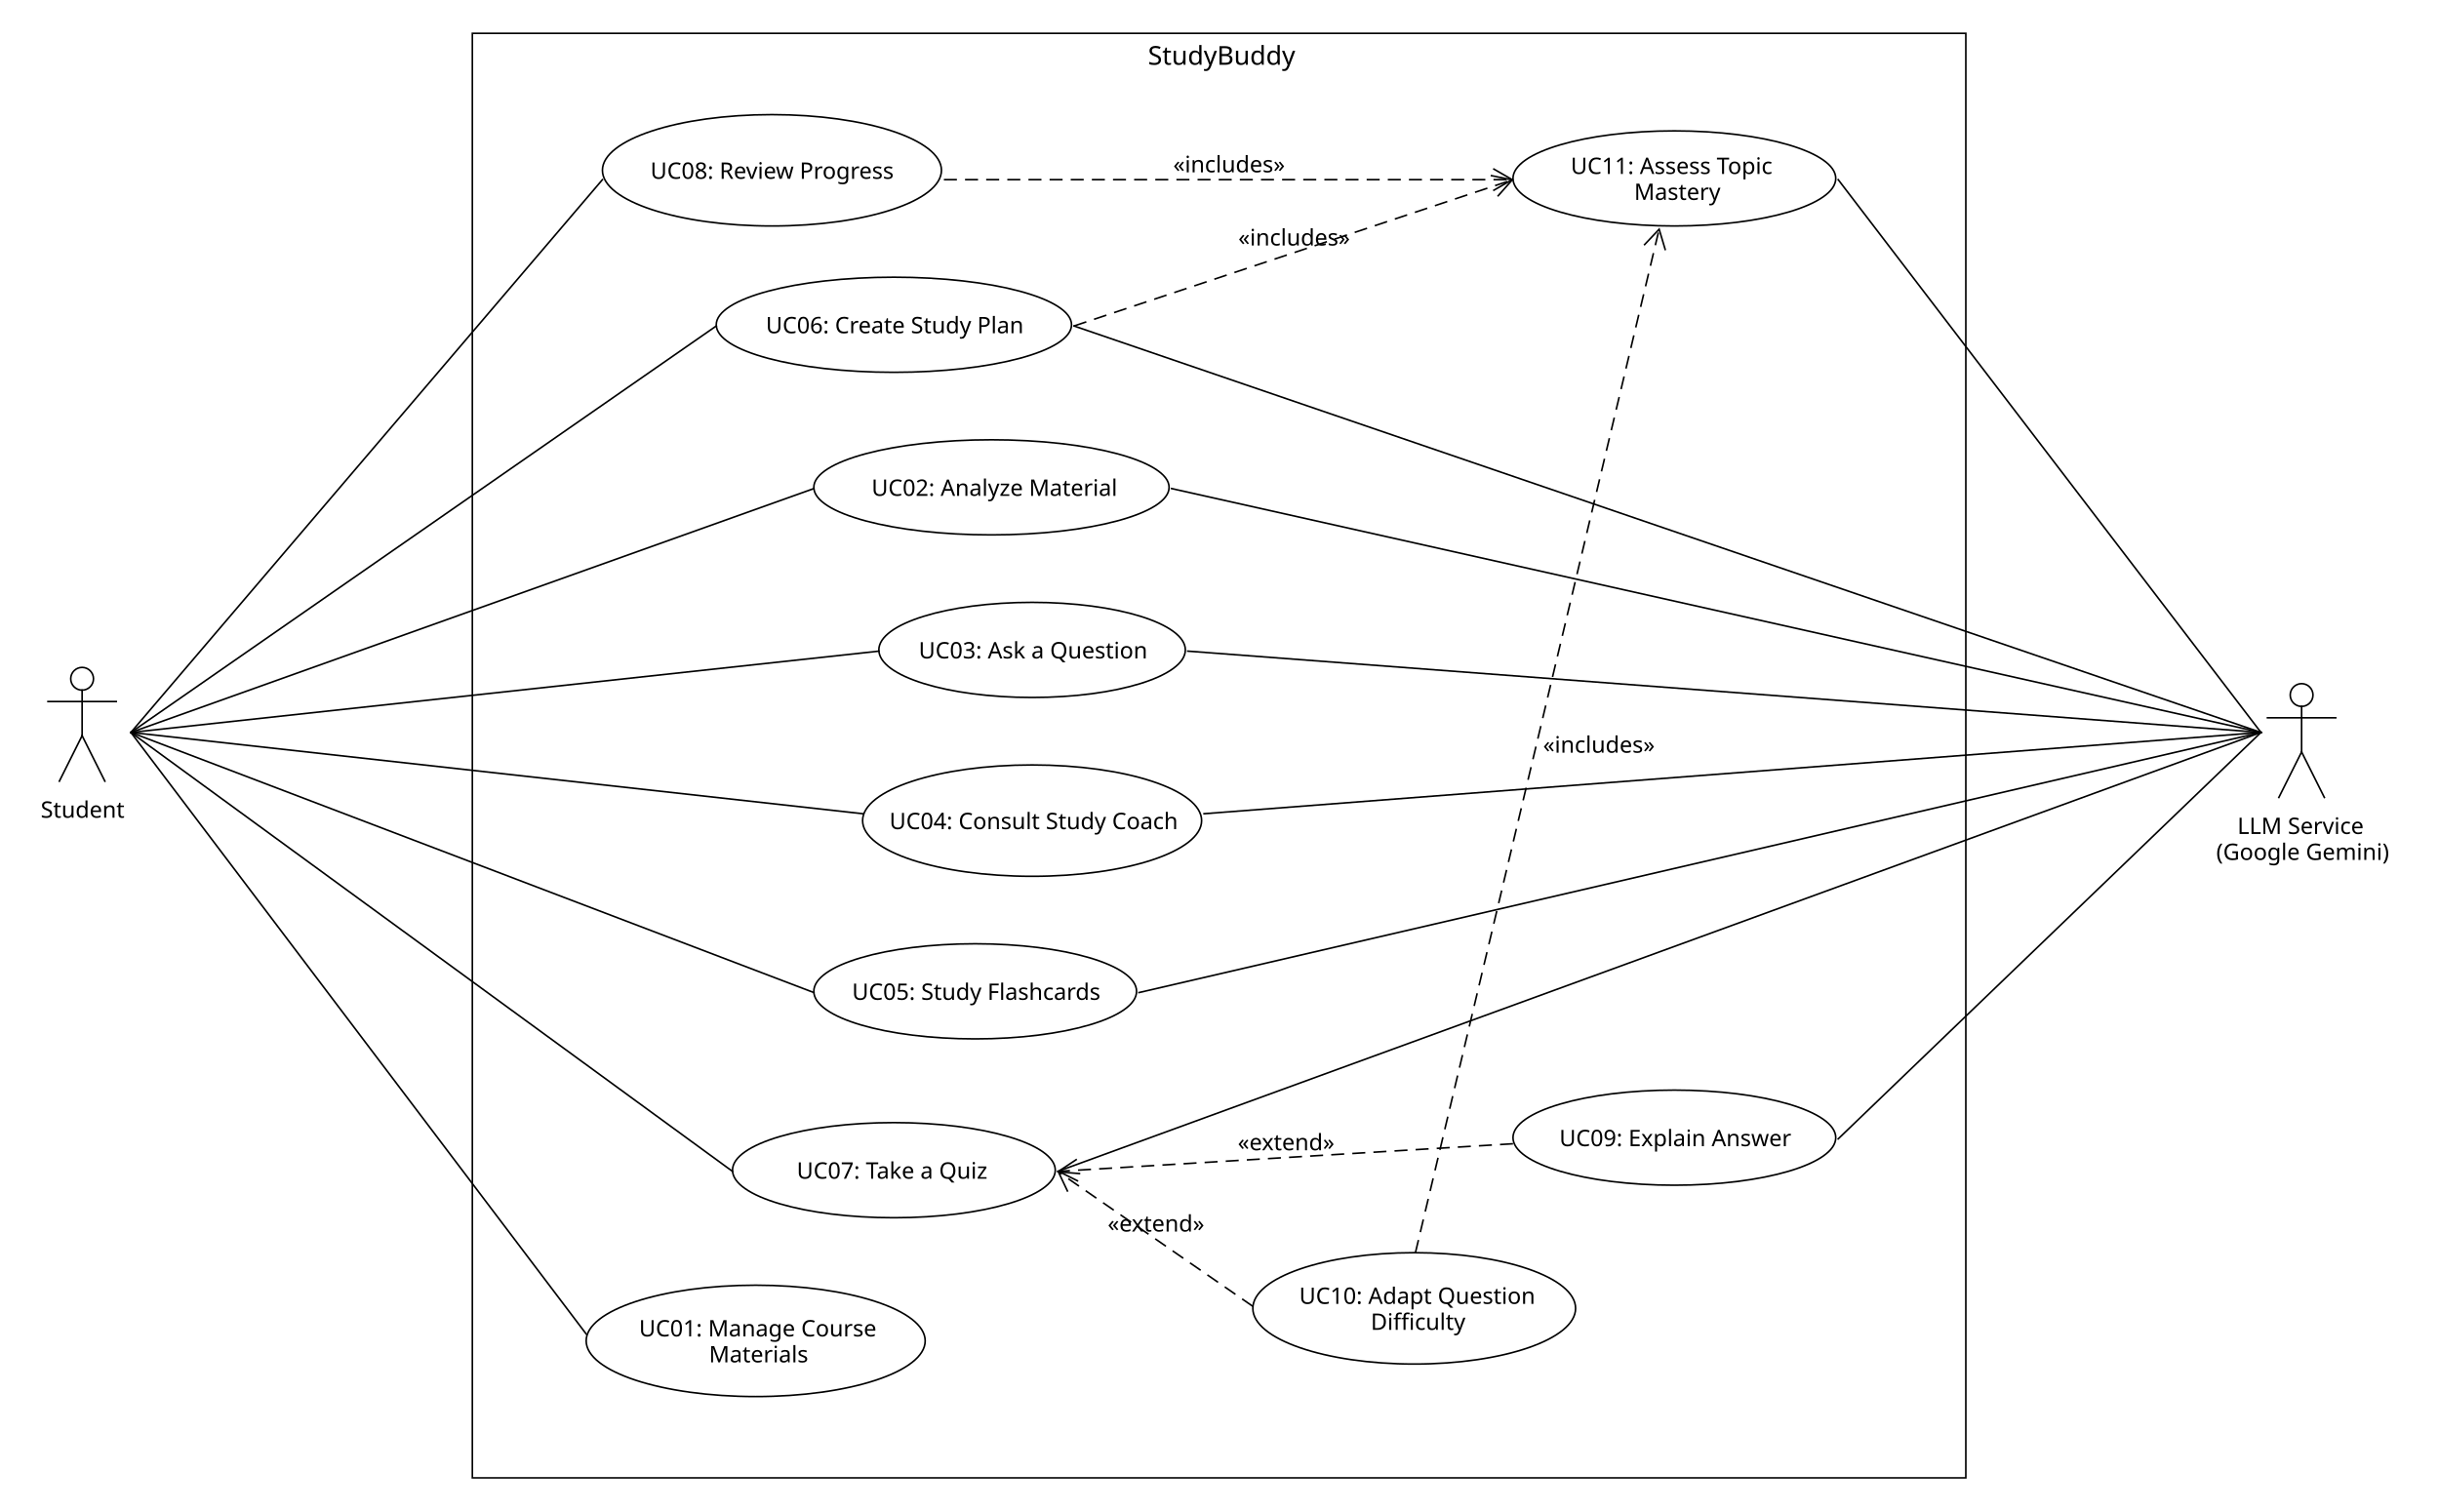
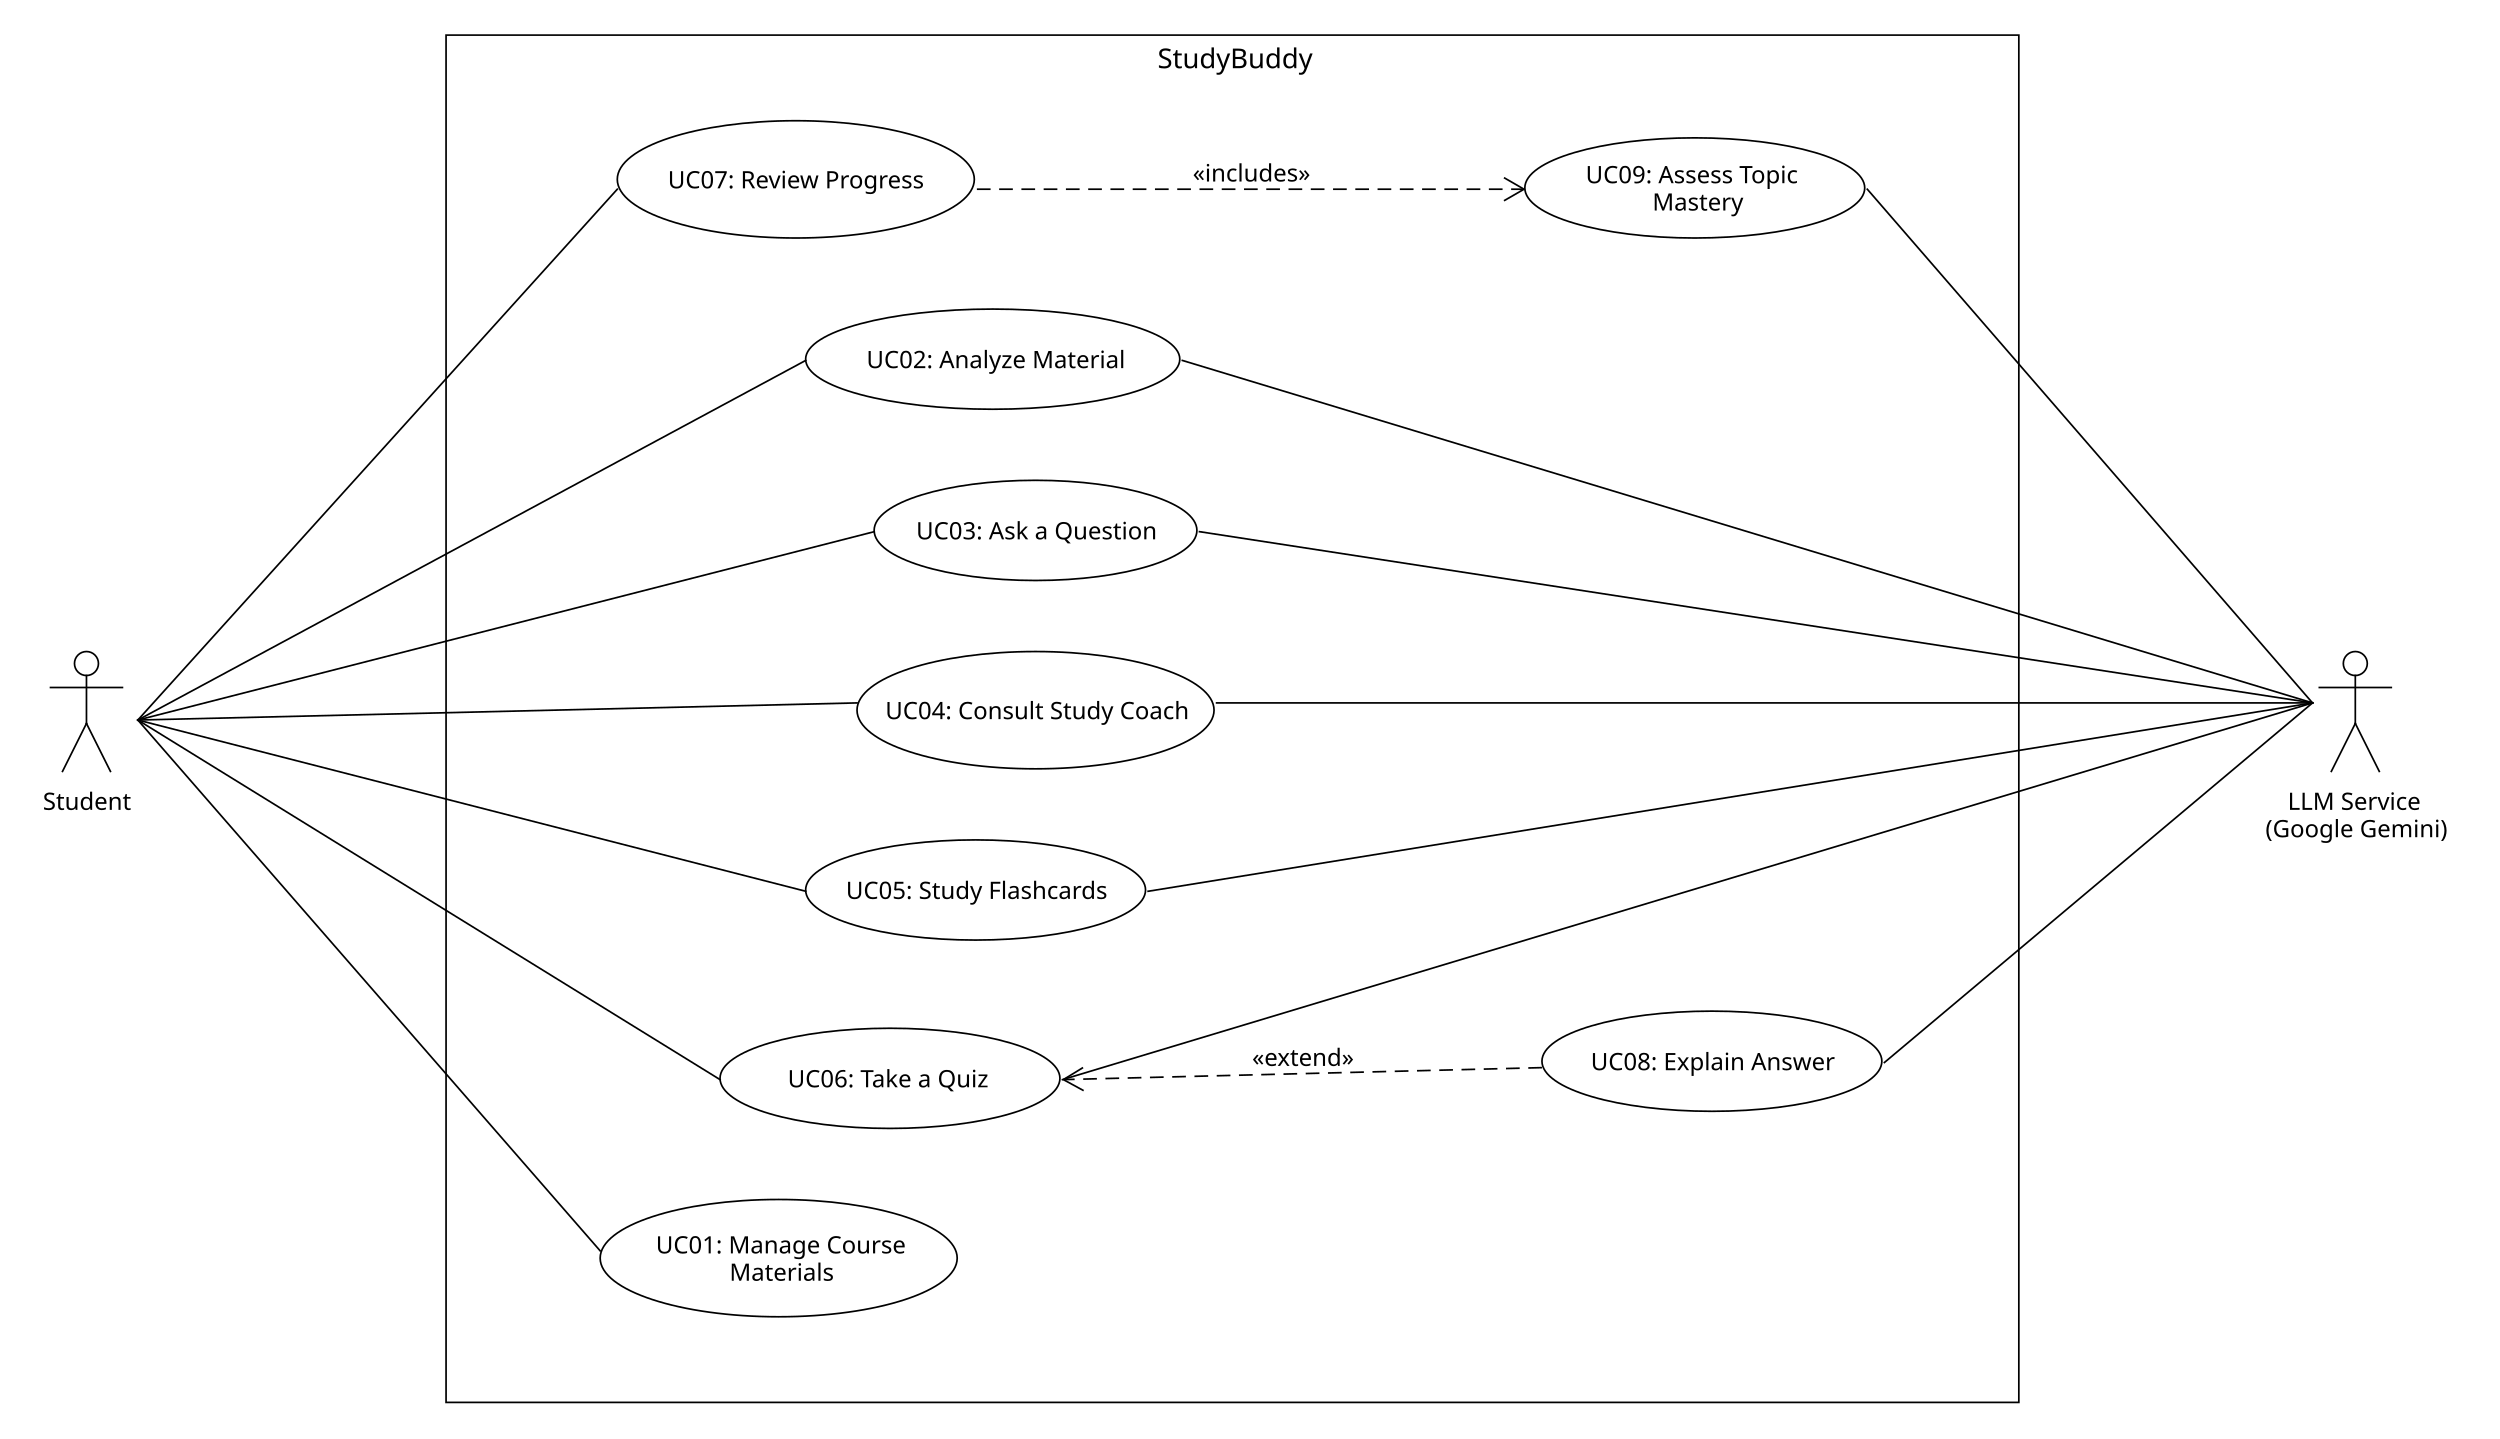
- <svg xmlns="http://www.w3.org/2000/svg" fill-opacity="1" color-rendering="auto" color-interpolation="auto" text-rendering="auto" stroke="black" stroke-linecap="square" width="1500" stroke-miterlimit="10" shape-rendering="auto" stroke-opacity="1" fill="black" stroke-dasharray="none" font-weight="normal" stroke-width="1" viewBox="700 510 1500 930" height="930" font-family="'Dialog'" font-style="normal" stroke-linejoin="miter" font-size="12px" stroke-dashoffset="0" image-rendering="auto">
+ <svg xmlns="http://www.w3.org/2000/svg" fill-opacity="1" color-rendering="auto" color-interpolation="auto" text-rendering="auto" stroke="black" stroke-linecap="square" width="1460" stroke-miterlimit="10" shape-rendering="auto" stroke-opacity="1" fill="black" stroke-dasharray="none" font-weight="normal" stroke-width="1" viewBox="410 350 1460 840" height="840" font-family="'Dialog'" font-style="normal" stroke-linejoin="miter" font-size="12px" stroke-dashoffset="0" image-rendering="auto">
  <defs id="genericDefs" />
  <g>
    <defs id="defs1">
      <clipPath clipPathUnits="userSpaceOnUse" id="clipPath1">
        <path d="M0 0 L2147483647 0 L2147483647 2147483647 L0 2147483647 L0 0 Z" />
      </clipPath>
      <clipPath clipPathUnits="userSpaceOnUse" id="clipPath2">
-         <path d="M0 0 L0 70 L200 70 L200 0 Z" />
+         <path d="M0 0 L0 60 L200 60 L200 0 Z" />
      </clipPath>
      <clipPath clipPathUnits="userSpaceOnUse" id="clipPath3">
-         <path d="M0 0 L0 60 L200 60 L200 0 Z" />
+         <path d="M0 0 L0 70 L210 70 L210 0 Z" />
      </clipPath>
      <clipPath clipPathUnits="userSpaceOnUse" id="clipPath4">
-         <path d="M0 0 L0 70 L210 70 L210 0 Z" />
+         <path d="M0 0 L0 60 L190 60 L190 0 Z" />
      </clipPath>
      <clipPath clipPathUnits="userSpaceOnUse" id="clipPath5">
-         <path d="M0 0 L0 60 L190 60 L190 0 Z" />
+         <path d="M0 0 L0 60 L220 60 L220 0 Z" />
      </clipPath>
      <clipPath clipPathUnits="userSpaceOnUse" id="clipPath6">
-         <path d="M0 0 L0 60 L220 60 L220 0 Z" />
+         <path d="M0 0 L0 120 L130 120 L130 0 Z" />
      </clipPath>
      <clipPath clipPathUnits="userSpaceOnUse" id="clipPath7">
-         <path d="M0 0 L0 120 L130 120 L130 0 Z" />
+         <path d="M0 0 L0 110 L60 110 L60 0 Z" />
      </clipPath>
      <clipPath clipPathUnits="userSpaceOnUse" id="clipPath8">
-         <path d="M0 0 L0 110 L60 110 L60 0 Z" />
+         <path d="M0 0 L0 800 L920 800 L920 0 Z" />
      </clipPath>
      <clipPath clipPathUnits="userSpaceOnUse" id="clipPath9">
-         <path d="M0 0 L0 890 L920 890 L920 0 Z" />
+         <path d="M0 0 L0 40 L670 40 L670 0 Z" />
      </clipPath>
      <clipPath clipPathUnits="userSpaceOnUse" id="clipPath10">
-         <path d="M0 0 L0 80 L680 80 L680 0 Z" />
+         <path d="M0 0 L0 240 L280 240 L280 0 Z" />
      </clipPath>
      <clipPath clipPathUnits="userSpaceOnUse" id="clipPath11">
-         <path d="M0 0 L0 660 L180 660 L180 0 Z" />
+         <path d="M0 0 L0 250 L760 250 L760 0 Z" />
      </clipPath>
      <clipPath clipPathUnits="userSpaceOnUse" id="clipPath12">
-         <path d="M0 0 L0 120 L150 120 L150 0 Z" />
+         <path d="M0 0 L0 140 L710 140 L710 0 Z" />
      </clipPath>
      <clipPath clipPathUnits="userSpaceOnUse" id="clipPath13">
-         <path d="M0 0 L0 280 L290 280 L290 0 Z" />
+         <path d="M0 0 L0 130 L680 130 L680 0 Z" />
      </clipPath>
      <clipPath clipPathUnits="userSpaceOnUse" id="clipPath14">
-         <path d="M0 0 L0 300 L770 300 L770 0 Z" />
+         <path d="M0 0 L0 230 L690 230 L690 0 Z" />
      </clipPath>
      <clipPath clipPathUnits="userSpaceOnUse" id="clipPath15">
-         <path d="M0 0 L0 190 L720 190 L720 0 Z" />
+         <path d="M0 0 L0 330 L290 330 L290 0 Z" />
      </clipPath>
      <clipPath clipPathUnits="userSpaceOnUse" id="clipPath16">
-         <path d="M0 0 L0 80 L690 80 L690 0 Z" />
+         <path d="M0 0 L0 40 L350 40 L350 0 Z" />
      </clipPath>
      <clipPath clipPathUnits="userSpaceOnUse" id="clipPath17">
-         <path d="M0 0 L0 180 L700 180 L700 0 Z" />
+         <path d="M0 0 L0 340 L310 340 L310 0 Z" />
      </clipPath>
      <clipPath clipPathUnits="userSpaceOnUse" id="clipPath18">
-         <path d="M0 0 L0 120 L300 120 L300 0 Z" />
+         <path d="M0 0 L0 240 L420 240 L420 0 Z" />
      </clipPath>
      <clipPath clipPathUnits="userSpaceOnUse" id="clipPath19">
-         <path d="M0 0 L0 370 L290 370 L290 0 Z" />
+         <path d="M0 0 L0 140 L460 140 L460 0 Z" />
      </clipPath>
      <clipPath clipPathUnits="userSpaceOnUse" id="clipPath20">
-         <path d="M0 0 L0 40 L380 40 L380 0 Z" />
+         <path d="M0 0 L0 50 L450 50 L450 0 Z" />
      </clipPath>
      <clipPath clipPathUnits="userSpaceOnUse" id="clipPath21">
-         <path d="M0 0 L0 280 L760 280 L760 0 Z" />
+         <path d="M0 0 L0 130 L420 130 L420 0 Z" />
      </clipPath>
      <clipPath clipPathUnits="userSpaceOnUse" id="clipPath22">
-         <path d="M0 0 L0 370 L320 370 L320 0 Z" />
+         <path d="M0 0 L0 240 L370 240 L370 0 Z" />
      </clipPath>
      <clipPath clipPathUnits="userSpaceOnUse" id="clipPath23">
-         <path d="M0 0 L0 280 L390 280 L390 0 Z" />
+         <path d="M0 0 L0 340 L300 340 L300 0 Z" />
      </clipPath>
      <clipPath clipPathUnits="userSpaceOnUse" id="clipPath24">
-         <path d="M0 0 L0 180 L450 180 L450 0 Z" />
-       </clipPath>
-       <clipPath clipPathUnits="userSpaceOnUse" id="clipPath25">
-         <path d="M0 0 L0 80 L490 80 L490 0 Z" />
-       </clipPath>
-       <clipPath clipPathUnits="userSpaceOnUse" id="clipPath26">
-         <path d="M0 0 L0 80 L480 80 L480 0 Z" />
-       </clipPath>
-       <clipPath clipPathUnits="userSpaceOnUse" id="clipPath27">
-         <path d="M0 0 L0 190 L450 190 L450 0 Z" />
-       </clipPath>
-       <clipPath clipPathUnits="userSpaceOnUse" id="clipPath28">
-         <path d="M0 0 L0 300 L400 300 L400 0 Z" />
-       </clipPath>
-       <clipPath clipPathUnits="userSpaceOnUse" id="clipPath29">
-         <path d="M0 0 L0 400 L310 400 L310 0 Z" />
-       </clipPath>
-       <clipPath clipPathUnits="userSpaceOnUse" id="clipPath30">
-         <path d="M0 0 L0 50 L310 50 L310 0 Z" />
+         <path d="M0 0 L0 40 L310 40 L310 0 Z" />
      </clipPath>
    </defs>
-     <g fill="rgb(255,255,255)" fill-opacity="0" transform="translate(1470,1280)" stroke-opacity="0" stroke="rgb(255,255,255)">
-       <ellipse rx="99.25" ry="34.25" clip-path="url(#clipPath2)" cx="99.75" cy="34.75" stroke="none" />
-     </g>
-     <g transform="translate(1470,1280)">
-       <ellipse rx="99.25" fill="none" ry="34.25" clip-path="url(#clipPath2)" cx="99.75" cy="34.75" />
-       <text x="29" font-size="14px" y="32" clip-path="url(#clipPath2)" font-family="sans-serif" stroke="none" xml:space="preserve">UC10: Adapt Question</text>
-       <text x="73" font-size="14px" y="47.965" clip-path="url(#clipPath2)" font-family="sans-serif" stroke="none" xml:space="preserve">Difficulty</text>
-     </g>
-     <g fill="rgb(255,255,255)" fill-opacity="0" transform="translate(1630,1180)" stroke-opacity="0" stroke="rgb(255,255,255)">
-       <ellipse rx="99.25" ry="29.25" clip-path="url(#clipPath3)" cx="99.75" cy="29.75" stroke="none" />
-     </g>
-     <g transform="translate(1630,1180)">
-       <ellipse rx="99.25" fill="none" ry="29.25" clip-path="url(#clipPath3)" cx="99.75" cy="29.75" />
-       <text x="29" font-size="14px" y="34.983" clip-path="url(#clipPath3)" font-family="sans-serif" stroke="none" xml:space="preserve">UC09: Explain Answer</text>
-     </g>
-     <g fill="rgb(255,255,255)" fill-opacity="0" transform="translate(1630,590)" stroke-opacity="0" stroke="rgb(255,255,255)">
-       <ellipse rx="99.25" ry="29.25" clip-path="url(#clipPath3)" cx="99.75" cy="29.75" stroke="none" />
-     </g>
-     <g transform="translate(1630,590)">
-       <ellipse rx="99.25" fill="none" ry="29.25" clip-path="url(#clipPath3)" cx="99.75" cy="29.75" />
-       <text x="36" font-size="14px" y="27" clip-path="url(#clipPath3)" font-family="sans-serif" stroke="none" xml:space="preserve">UC11: Assess Topic</text>
-       <text x="75" font-size="14px" y="42.965" clip-path="url(#clipPath3)" font-family="sans-serif" stroke="none" xml:space="preserve">Mastery</text>
-     </g>
-     <g fill="rgb(255,255,255)" fill-opacity="0" transform="translate(1060,1300)" stroke-opacity="0" stroke="rgb(255,255,255)">
-       <ellipse rx="104.25" ry="34.25" clip-path="url(#clipPath4)" cx="104.75" cy="34.75" stroke="none" />
-     </g>
-     <g transform="translate(1060,1300)">
-       <ellipse rx="104.25" fill="none" ry="34.25" clip-path="url(#clipPath4)" cx="104.75" cy="34.75" />
-       <text x="33" font-size="14px" y="32" clip-path="url(#clipPath4)" font-family="sans-serif" stroke="none" xml:space="preserve">UC01: Manage Course</text>
-       <text x="76" font-size="14px" y="47.965" clip-path="url(#clipPath4)" font-family="sans-serif" stroke="none" xml:space="preserve">Materials</text>
-     </g>
-     <g fill="rgb(255,255,255)" fill-opacity="0" transform="translate(1150,1200)" stroke-opacity="0" stroke="rgb(255,255,255)">
-       <ellipse rx="99.25" ry="29.25" clip-path="url(#clipPath3)" cx="99.75" cy="29.75" stroke="none" />
-     </g>
-     <g transform="translate(1150,1200)">
-       <ellipse rx="99.25" fill="none" ry="29.25" clip-path="url(#clipPath3)" cx="99.75" cy="29.75" />
-       <text x="40" font-size="14px" y="34.983" clip-path="url(#clipPath3)" font-family="sans-serif" stroke="none" xml:space="preserve">UC07: Take a Quiz</text>
-     </g>
-     <g fill="rgb(255,255,255)" fill-opacity="0" transform="translate(1200,1090)" stroke-opacity="0" stroke="rgb(255,255,255)">
-       <ellipse rx="99.25" ry="29.25" clip-path="url(#clipPath3)" cx="99.75" cy="29.75" stroke="none" />
-     </g>
-     <g transform="translate(1200,1090)">
-       <ellipse rx="99.25" fill="none" ry="29.25" clip-path="url(#clipPath3)" cx="99.75" cy="29.75" />
-       <text x="24" font-size="14px" y="34.983" clip-path="url(#clipPath3)" font-family="sans-serif" stroke="none" xml:space="preserve">UC05: Study Flashcards</text>
-     </g>
-     <g fill="rgb(255,255,255)" fill-opacity="0" transform="translate(1230,980)" stroke-opacity="0" stroke="rgb(255,255,255)">
-       <ellipse rx="104.25" ry="34.25" clip-path="url(#clipPath4)" cx="104.75" cy="34.75" stroke="none" />
-     </g>
-     <g transform="translate(1230,980)">
-       <ellipse rx="104.25" fill="none" ry="34.25" clip-path="url(#clipPath4)" cx="104.75" cy="34.75" />
-       <text x="17" font-size="14px" y="39.983" clip-path="url(#clipPath4)" font-family="sans-serif" stroke="none" xml:space="preserve">UC04: Consult Study Coach</text>
-     </g>
-     <g fill="rgb(255,255,255)" fill-opacity="0" transform="translate(1240,880)" stroke-opacity="0" stroke="rgb(255,255,255)">
-       <ellipse rx="94.25" ry="29.25" clip-path="url(#clipPath5)" cx="94.75" cy="29.75" stroke="none" />
-     </g>
-     <g transform="translate(1240,880)">
-       <ellipse rx="94.25" fill="none" ry="29.25" clip-path="url(#clipPath5)" cx="94.75" cy="29.75" />
-       <text x="25" font-size="14px" y="34.983" clip-path="url(#clipPath5)" font-family="sans-serif" stroke="none" xml:space="preserve">UC03: Ask a Question</text>
-     </g>
-     <g fill="rgb(255,255,255)" fill-opacity="0" transform="translate(1200,780)" stroke-opacity="0" stroke="rgb(255,255,255)">
-       <ellipse rx="109.25" ry="29.25" clip-path="url(#clipPath6)" cx="109.75" cy="29.75" stroke="none" />
-     </g>
-     <g transform="translate(1200,780)">
-       <ellipse rx="109.25" fill="none" ry="29.25" clip-path="url(#clipPath6)" cx="109.75" cy="29.75" />
-       <text x="36" font-size="14px" y="34.983" clip-path="url(#clipPath6)" font-family="sans-serif" stroke="none" xml:space="preserve">UC02: Analyze Material</text>
-     </g>
-     <g fill="rgb(255,255,255)" fill-opacity="0" transform="translate(1140,680)" stroke-opacity="0" stroke="rgb(255,255,255)">
-       <ellipse rx="109.25" ry="29.25" clip-path="url(#clipPath6)" cx="109.75" cy="29.75" stroke="none" />
-     </g>
-     <g transform="translate(1140,680)">
-       <ellipse rx="109.25" fill="none" ry="29.25" clip-path="url(#clipPath6)" cx="109.75" cy="29.75" />
-       <text x="31" font-size="14px" y="34.983" clip-path="url(#clipPath6)" font-family="sans-serif" stroke="none" xml:space="preserve">UC06: Create Study Plan</text>
-     </g>
-     <g fill="rgb(255,255,255)" fill-opacity="0" transform="translate(1070,580)" stroke-opacity="0" stroke="rgb(255,255,255)">
-       <ellipse rx="104.25" ry="34.25" clip-path="url(#clipPath4)" cx="104.75" cy="34.75" stroke="none" />
-     </g>
-     <g transform="translate(1070,580)">
-       <ellipse rx="104.25" fill="none" ry="34.25" clip-path="url(#clipPath4)" cx="104.75" cy="34.75" />
-       <text x="30" font-size="14px" y="39.983" clip-path="url(#clipPath4)" font-family="sans-serif" stroke="none" xml:space="preserve">UC08: Review Progress</text>
-     </g>
-     <g fill="rgb(255,255,255)" fill-opacity="0" transform="translate(2050,930)" stroke-opacity="0" stroke="rgb(255,255,255)">
-       <circle r="7" clip-path="url(#clipPath7)" cx="65.5" cy="7.5" stroke="none" />
-     </g>
-     <g transform="translate(2050,930)">
-       <circle fill="none" r="7" clip-path="url(#clipPath7)" cx="65.5" cy="7.5" />
-       <path fill="none" d="M44.5 21.5 L86.5 21.5" clip-path="url(#clipPath7)" />
-       <path fill="none" d="M65.5 14.5 L65.5 42.5" clip-path="url(#clipPath7)" />
-       <path fill="none" d="M65.5 42.5 L51.5 70.5" clip-path="url(#clipPath7)" />
-       <path fill="none" d="M65.5 42.5 L79.5 70.5" clip-path="url(#clipPath7)" />
-       <text x="26" font-size="14px" y="92.965" clip-path="url(#clipPath7)" font-family="sans-serif" stroke="none" xml:space="preserve">LLM Service</text>
-       <text x="13" font-size="14px" y="108.93" clip-path="url(#clipPath7)" font-family="sans-serif" stroke="none" xml:space="preserve">(Google Gemini)</text>
-     </g>
-     <g fill="rgb(255,255,255)" fill-opacity="0" transform="translate(720,920)" stroke-opacity="0" stroke="rgb(255,255,255)">
-       <circle r="7" clip-path="url(#clipPath8)" cx="30.5" cy="7.5" stroke="none" />
-     </g>
-     <g transform="translate(720,920)">
-       <circle fill="none" r="7" clip-path="url(#clipPath8)" cx="30.5" cy="7.5" />
-       <path fill="none" d="M9.5 21.5 L51.5 21.5" clip-path="url(#clipPath8)" />
-       <path fill="none" d="M30.5 14.5 L30.5 42.5" clip-path="url(#clipPath8)" />
-       <path fill="none" d="M30.5 42.5 L16.5 70.5" clip-path="url(#clipPath8)" />
-       <path fill="none" d="M30.5 42.5 L44.5 70.5" clip-path="url(#clipPath8)" />
-       <text x="5" font-size="14px" y="92.965" clip-path="url(#clipPath8)" font-family="sans-serif" stroke="none" xml:space="preserve">Student</text>
-     </g>
-     <g fill="rgb(255,255,255)" fill-opacity="0" transform="translate(990,530)" stroke-opacity="0" stroke="rgb(255,255,255)">
-       <rect x="0.5" width="918.5" height="888.5" y="0.5" clip-path="url(#clipPath9)" stroke="none" />
-     </g>
-     <g transform="translate(990,530)">
-       <rect fill="none" x="0.5" width="918.5" height="888.5" y="0.5" clip-path="url(#clipPath9)" />
-       <text x="416" font-size="16px" y="19.817" clip-path="url(#clipPath9)" font-family="sans-serif" stroke="none" xml:space="preserve">StudyBuddy</text>
-     </g>
-     <g transform="translate(1430,950)">
-       <path fill="none" d="M10.5 60.5 L660.5 10.5" clip-path="url(#clipPath10)" />
-     </g>
-     <g stroke-dasharray="8,5" stroke-miterlimit="5" transform="translate(1560,640)" stroke-linecap="butt">
-       <path fill="none" d="M10.5 640.5 L160.268 11.473" clip-path="url(#clipPath11)" />
-       <path fill="none" stroke-miterlimit="10" stroke-dasharray="none" d="M164.1 23.444 L160.384 10.986 L151.453 20.433" clip-path="url(#clipPath11)" stroke-linecap="square" />
-     </g>
-     <g font-family="sans-serif" font-size="14px" transform="translate(1560,640)">
-       <text x="89" xml:space="preserve" y="332.983" clip-path="url(#clipPath11)" stroke="none">«includes»</text>
-     </g>
-     <g stroke-dasharray="8,5" stroke-miterlimit="5" transform="translate(1340,1220)" stroke-linecap="butt">
-       <path fill="none" d="M130.5 93.5 L11.322 11.069" clip-path="url(#clipPath12)" />
-       <path fill="none" stroke-miterlimit="10" stroke-dasharray="none" d="M23.868 11.843 L10.911 10.784 L16.473 22.535" clip-path="url(#clipPath12)" stroke-linecap="square" />
-     </g>
-     <g font-family="sans-serif" font-size="14px" transform="translate(1340,1220)">
-       <text x="41.206" xml:space="preserve" y="47.5" clip-path="url(#clipPath12)" stroke="none">«extend»</text>
-     </g>
-     <g transform="translate(1820,950)">
-       <path fill="none" d="M10.5 260.5 L270.5 10.5" clip-path="url(#clipPath13)" />
-     </g>
-     <g transform="translate(1340,950)">
-       <path fill="none" d="M10.5 280.5 L750.5 10.5" clip-path="url(#clipPath14)" />
-     </g>
-     <g transform="translate(1390,950)">
-       <path fill="none" d="M10.5 170.5 L700.5 10.5" clip-path="url(#clipPath15)" />
-     </g>
-     <g transform="translate(1420,900)">
-       <path fill="none" d="M10.5 10.5 L670.5 60.5" clip-path="url(#clipPath16)" />
-     </g>
-     <g transform="translate(1410,800)">
-       <path fill="none" d="M10.5 10.5 L680.5 160.5" clip-path="url(#clipPath17)" />
-     </g>
-     <g stroke-dasharray="8,5" stroke-miterlimit="5" transform="translate(1350,610)" stroke-linecap="butt">
-       <path fill="none" d="M10.5 100.5 L279.551 10.816" clip-path="url(#clipPath18)" />
-       <path fill="none" stroke-miterlimit="10" stroke-dasharray="none" d="M271.401 20.385 L280.026 10.658 L267.29 8.052" clip-path="url(#clipPath18)" stroke-linecap="square" />
-     </g>
-     <g font-family="sans-serif" font-size="14px" transform="translate(1350,610)">
-       <text x="111.542" xml:space="preserve" y="51" clip-path="url(#clipPath18)" stroke="none">«includes»</text>
-     </g>
-     <g transform="translate(1820,610)">
-       <path fill="none" d="M10.5 10.5 L270.5 350.5" clip-path="url(#clipPath19)" />
-     </g>
-     <g stroke-dasharray="8,5" stroke-miterlimit="5" transform="translate(1270,600)" stroke-linecap="butt">
-       <path fill="none" d="M10.5 20.5 L359.5 20.5" clip-path="url(#clipPath20)" />
-       <path fill="none" stroke-miterlimit="10" stroke-dasharray="none" d="M348.742 27 L360 20.5 L348.742 14" clip-path="url(#clipPath20)" stroke-linecap="square" />
-     </g>
-     <g font-family="sans-serif" font-size="14px" transform="translate(1270,600)">
-       <text x="151.542" xml:space="preserve" y="16" clip-path="url(#clipPath20)" stroke="none">«includes»</text>
-     </g>
-     <g transform="translate(1350,700)">
-       <path fill="none" d="M10.5 10.5 L740.5 260.5" clip-path="url(#clipPath21)" />
-     </g>
-     <g transform="translate(770,610)">
-       <path fill="none" d="M10.5 350.5 L300.5 10.5" clip-path="url(#clipPath22)" />
-     </g>
-     <g transform="translate(770,700)">
-       <path fill="none" d="M10.5 260.5 L370.5 10.5" clip-path="url(#clipPath23)" />
-     </g>
-     <g transform="translate(770,800)">
-       <path fill="none" d="M10.5 160.5 L430.5 10.5" clip-path="url(#clipPath24)" />
-     </g>
-     <g transform="translate(770,900)">
-       <path fill="none" d="M10.5 60.5 L470.5 10.5" clip-path="url(#clipPath25)" />
-     </g>
-     <g transform="translate(770,950)">
-       <path fill="none" d="M10.5 10.5 L460.5 60.5" clip-path="url(#clipPath26)" />
-     </g>
-     <g transform="translate(770,950)">
-       <path fill="none" d="M10.5 10.5 L430.5 170.5" clip-path="url(#clipPath27)" />
-     </g>
-     <g transform="translate(770,950)">
-       <path fill="none" d="M10.5 10.5 L380.5 280.5" clip-path="url(#clipPath28)" />
-     </g>
-     <g transform="translate(770,950)">
-       <path fill="none" d="M10.5 10.5 L290.5 380.5" clip-path="url(#clipPath29)" />
-     </g>
-     <g stroke-dasharray="8,5" stroke-miterlimit="5" transform="translate(1340,1200)" stroke-linecap="butt">
-       <path fill="none" d="M290.5 13.5 L11.498 30.439" clip-path="url(#clipPath30)" />
-       <path fill="none" stroke-miterlimit="10" stroke-dasharray="none" d="M21.843 23.299 L10.999 30.47 L22.631 36.276" clip-path="url(#clipPath30)" stroke-linecap="square" />
-     </g>
-     <g font-family="sans-serif" font-size="14px" transform="translate(1340,1200)">
-       <text x="121.206" xml:space="preserve" y="17.5" clip-path="url(#clipPath30)" stroke="none">«extend»</text>
+     <g fill="rgb(255,255,255)" fill-opacity="0" transform="translate(1310,940)" stroke-opacity="0" stroke="rgb(255,255,255)">
+       <ellipse rx="99.25" ry="29.25" clip-path="url(#clipPath2)" cx="99.75" cy="29.75" stroke="none" />
+     </g>
+     <g transform="translate(1310,940)">
+       <ellipse rx="99.25" fill="none" ry="29.25" clip-path="url(#clipPath2)" cx="99.75" cy="29.75" />
+       <text x="29" font-size="14px" y="34.983" clip-path="url(#clipPath2)" font-family="sans-serif" stroke="none" xml:space="preserve">UC08: Explain Answer</text>
+     </g>
+     <g fill="rgb(255,255,255)" fill-opacity="0" transform="translate(1300,430)" stroke-opacity="0" stroke="rgb(255,255,255)">
+       <ellipse rx="99.25" ry="29.25" clip-path="url(#clipPath2)" cx="99.75" cy="29.75" stroke="none" />
+     </g>
+     <g transform="translate(1300,430)">
+       <ellipse rx="99.25" fill="none" ry="29.25" clip-path="url(#clipPath2)" cx="99.75" cy="29.75" />
+       <text x="36" font-size="14px" y="27" clip-path="url(#clipPath2)" font-family="sans-serif" stroke="none" xml:space="preserve">UC09: Assess Topic</text>
+       <text x="75" font-size="14px" y="42.965" clip-path="url(#clipPath2)" font-family="sans-serif" stroke="none" xml:space="preserve">Mastery</text>
+     </g>
+     <g fill="rgb(255,255,255)" fill-opacity="0" transform="translate(760,1050)" stroke-opacity="0" stroke="rgb(255,255,255)">
+       <ellipse rx="104.25" ry="34.25" clip-path="url(#clipPath3)" cx="104.75" cy="34.75" stroke="none" />
+     </g>
+     <g transform="translate(760,1050)">
+       <ellipse rx="104.25" fill="none" ry="34.25" clip-path="url(#clipPath3)" cx="104.75" cy="34.75" />
+       <text x="33" font-size="14px" y="32" clip-path="url(#clipPath3)" font-family="sans-serif" stroke="none" xml:space="preserve">UC01: Manage Course</text>
+       <text x="76" font-size="14px" y="47.965" clip-path="url(#clipPath3)" font-family="sans-serif" stroke="none" xml:space="preserve">Materials</text>
+     </g>
+     <g fill="rgb(255,255,255)" fill-opacity="0" transform="translate(830,950)" stroke-opacity="0" stroke="rgb(255,255,255)">
+       <ellipse rx="99.25" ry="29.25" clip-path="url(#clipPath2)" cx="99.75" cy="29.75" stroke="none" />
+     </g>
+     <g transform="translate(830,950)">
+       <ellipse rx="99.25" fill="none" ry="29.25" clip-path="url(#clipPath2)" cx="99.75" cy="29.75" />
+       <text x="40" font-size="14px" y="34.983" clip-path="url(#clipPath2)" font-family="sans-serif" stroke="none" xml:space="preserve">UC06: Take a Quiz</text>
+     </g>
+     <g fill="rgb(255,255,255)" fill-opacity="0" transform="translate(880,840)" stroke-opacity="0" stroke="rgb(255,255,255)">
+       <ellipse rx="99.25" ry="29.25" clip-path="url(#clipPath2)" cx="99.75" cy="29.75" stroke="none" />
+     </g>
+     <g transform="translate(880,840)">
+       <ellipse rx="99.25" fill="none" ry="29.25" clip-path="url(#clipPath2)" cx="99.75" cy="29.75" />
+       <text x="24" font-size="14px" y="34.983" clip-path="url(#clipPath2)" font-family="sans-serif" stroke="none" xml:space="preserve">UC05: Study Flashcards</text>
+     </g>
+     <g fill="rgb(255,255,255)" fill-opacity="0" transform="translate(910,730)" stroke-opacity="0" stroke="rgb(255,255,255)">
+       <ellipse rx="104.25" ry="34.25" clip-path="url(#clipPath3)" cx="104.75" cy="34.75" stroke="none" />
+     </g>
+     <g transform="translate(910,730)">
+       <ellipse rx="104.25" fill="none" ry="34.25" clip-path="url(#clipPath3)" cx="104.75" cy="34.75" />
+       <text x="17" font-size="14px" y="39.983" clip-path="url(#clipPath3)" font-family="sans-serif" stroke="none" xml:space="preserve">UC04: Consult Study Coach</text>
+     </g>
+     <g fill="rgb(255,255,255)" fill-opacity="0" transform="translate(920,630)" stroke-opacity="0" stroke="rgb(255,255,255)">
+       <ellipse rx="94.25" ry="29.25" clip-path="url(#clipPath4)" cx="94.75" cy="29.75" stroke="none" />
+     </g>
+     <g transform="translate(920,630)">
+       <ellipse rx="94.25" fill="none" ry="29.25" clip-path="url(#clipPath4)" cx="94.75" cy="29.75" />
+       <text x="25" font-size="14px" y="34.983" clip-path="url(#clipPath4)" font-family="sans-serif" stroke="none" xml:space="preserve">UC03: Ask a Question</text>
+     </g>
+     <g fill="rgb(255,255,255)" fill-opacity="0" transform="translate(880,530)" stroke-opacity="0" stroke="rgb(255,255,255)">
+       <ellipse rx="109.25" ry="29.25" clip-path="url(#clipPath5)" cx="109.75" cy="29.75" stroke="none" />
+     </g>
+     <g transform="translate(880,530)">
+       <ellipse rx="109.25" fill="none" ry="29.25" clip-path="url(#clipPath5)" cx="109.75" cy="29.75" />
+       <text x="36" font-size="14px" y="34.983" clip-path="url(#clipPath5)" font-family="sans-serif" stroke="none" xml:space="preserve">UC02: Analyze Material</text>
+     </g>
+     <g fill="rgb(255,255,255)" fill-opacity="0" transform="translate(770,420)" stroke-opacity="0" stroke="rgb(255,255,255)">
+       <ellipse rx="104.25" ry="34.25" clip-path="url(#clipPath3)" cx="104.75" cy="34.75" stroke="none" />
+     </g>
+     <g transform="translate(770,420)">
+       <ellipse rx="104.25" fill="none" ry="34.25" clip-path="url(#clipPath3)" cx="104.75" cy="34.75" />
+       <text x="30" font-size="14px" y="39.983" clip-path="url(#clipPath3)" font-family="sans-serif" stroke="none" xml:space="preserve">UC07: Review Progress</text>
+     </g>
+     <g fill="rgb(255,255,255)" fill-opacity="0" transform="translate(1720,730)" stroke-opacity="0" stroke="rgb(255,255,255)">
+       <circle r="7" clip-path="url(#clipPath6)" cx="65.5" cy="7.5" stroke="none" />
+     </g>
+     <g transform="translate(1720,730)">
+       <circle fill="none" r="7" clip-path="url(#clipPath6)" cx="65.5" cy="7.5" />
+       <path fill="none" d="M44.5 21.5 L86.5 21.5" clip-path="url(#clipPath6)" />
+       <path fill="none" d="M65.5 14.5 L65.5 42.5" clip-path="url(#clipPath6)" />
+       <path fill="none" d="M65.5 42.5 L51.5 70.5" clip-path="url(#clipPath6)" />
+       <path fill="none" d="M65.5 42.5 L79.5 70.5" clip-path="url(#clipPath6)" />
+       <text x="26" font-size="14px" y="92.965" clip-path="url(#clipPath6)" font-family="sans-serif" stroke="none" xml:space="preserve">LLM Service</text>
+       <text x="13" font-size="14px" y="108.93" clip-path="url(#clipPath6)" font-family="sans-serif" stroke="none" xml:space="preserve">(Google Gemini)</text>
+     </g>
+     <g fill="rgb(255,255,255)" fill-opacity="0" transform="translate(430,730)" stroke-opacity="0" stroke="rgb(255,255,255)">
+       <circle r="7" clip-path="url(#clipPath7)" cx="30.5" cy="7.5" stroke="none" />
+     </g>
+     <g transform="translate(430,730)">
+       <circle fill="none" r="7" clip-path="url(#clipPath7)" cx="30.5" cy="7.5" />
+       <path fill="none" d="M9.5 21.5 L51.5 21.5" clip-path="url(#clipPath7)" />
+       <path fill="none" d="M30.5 14.5 L30.5 42.5" clip-path="url(#clipPath7)" />
+       <path fill="none" d="M30.5 42.5 L16.5 70.5" clip-path="url(#clipPath7)" />
+       <path fill="none" d="M30.5 42.5 L44.5 70.5" clip-path="url(#clipPath7)" />
+       <text x="5" font-size="14px" y="92.965" clip-path="url(#clipPath7)" font-family="sans-serif" stroke="none" xml:space="preserve">Student</text>
+     </g>
+     <g fill="rgb(255,255,255)" fill-opacity="0" transform="translate(670,370)" stroke-opacity="0" stroke="rgb(255,255,255)">
+       <rect x="0.5" width="918.5" height="798.5" y="0.5" clip-path="url(#clipPath8)" stroke="none" />
+     </g>
+     <g transform="translate(670,370)">
+       <rect fill="none" x="0.5" width="918.5" height="798.5" y="0.5" clip-path="url(#clipPath8)" />
+       <text x="416" font-size="16px" y="19.817" clip-path="url(#clipPath8)" font-family="sans-serif" stroke="none" xml:space="preserve">StudyBuddy</text>
+     </g>
+     <g transform="translate(1110,740)">
+       <path fill="none" d="M10.5 20.5 L650.5 20.5" clip-path="url(#clipPath9)" />
+     </g>
+     <g transform="translate(1500,750)">
+       <path fill="none" d="M10.5 220.5 L260.5 10.5" clip-path="url(#clipPath10)" />
+     </g>
+     <g transform="translate(1020,750)">
+       <path fill="none" d="M10.5 230.5 L740.5 10.5" clip-path="url(#clipPath11)" />
+     </g>
+     <g transform="translate(1070,750)">
+       <path fill="none" d="M10.5 120.5 L690.5 10.5" clip-path="url(#clipPath12)" />
+     </g>
+     <g transform="translate(1100,650)">
+       <path fill="none" d="M10.5 10.5 L660.5 110.5" clip-path="url(#clipPath13)" />
+     </g>
+     <g transform="translate(1090,550)">
+       <path fill="none" d="M10.5 10.5 L670.5 210.5" clip-path="url(#clipPath14)" />
+     </g>
+     <g transform="translate(1490,450)">
+       <path fill="none" d="M10.5 10.5 L270.5 310.5" clip-path="url(#clipPath15)" />
+     </g>
+     <g stroke-dasharray="8,5" stroke-miterlimit="5" transform="translate(970,440)" stroke-linecap="butt">
+       <path fill="none" d="M10.5 20.5 L329.5 20.5" clip-path="url(#clipPath16)" />
+       <path fill="none" stroke-miterlimit="10" stroke-dasharray="none" d="M318.742 27 L330 20.5 L318.742 14" clip-path="url(#clipPath16)" stroke-linecap="square" />
+     </g>
+     <g font-family="sans-serif" font-size="14px" transform="translate(970,440)">
+       <text x="136.542" xml:space="preserve" y="16" clip-path="url(#clipPath16)" stroke="none">«includes»</text>
+     </g>
+     <g transform="translate(480,450)">
+       <path fill="none" d="M10.5 320.5 L290.5 10.5" clip-path="url(#clipPath17)" />
+     </g>
+     <g transform="translate(480,550)">
+       <path fill="none" d="M10.5 220.5 L400.5 10.5" clip-path="url(#clipPath18)" />
+     </g>
+     <g transform="translate(480,650)">
+       <path fill="none" d="M10.5 120.5 L440.5 10.5" clip-path="url(#clipPath19)" />
+     </g>
+     <g transform="translate(480,740)">
+       <path fill="none" d="M10.5 30.5 L430.5 20.5" clip-path="url(#clipPath20)" />
+     </g>
+     <g transform="translate(480,760)">
+       <path fill="none" d="M10.5 10.5 L400.5 110.5" clip-path="url(#clipPath21)" />
+     </g>
+     <g transform="translate(480,760)">
+       <path fill="none" d="M10.5 10.5 L350.5 220.5" clip-path="url(#clipPath22)" />
+     </g>
+     <g transform="translate(480,760)">
+       <path fill="none" d="M10.5 10.5 L280.5 320.5" clip-path="url(#clipPath23)" />
+     </g>
+     <g stroke-dasharray="8,5" stroke-miterlimit="5" transform="translate(1020,960)" stroke-linecap="butt">
+       <path fill="none" d="M290.5 13.5 L11.5 20.475" clip-path="url(#clipPath24)" />
+       <path fill="none" stroke-miterlimit="10" stroke-dasharray="none" d="M22.092 13.708 L11 20.488 L22.417 26.704" clip-path="url(#clipPath24)" stroke-linecap="square" />
+     </g>
+     <g font-family="sans-serif" font-size="14px" transform="translate(1020,960)">
+       <text x="121.206" xml:space="preserve" y="12.5" clip-path="url(#clipPath24)" stroke="none">«extend»</text>
    </g>
  </g>
</svg>
